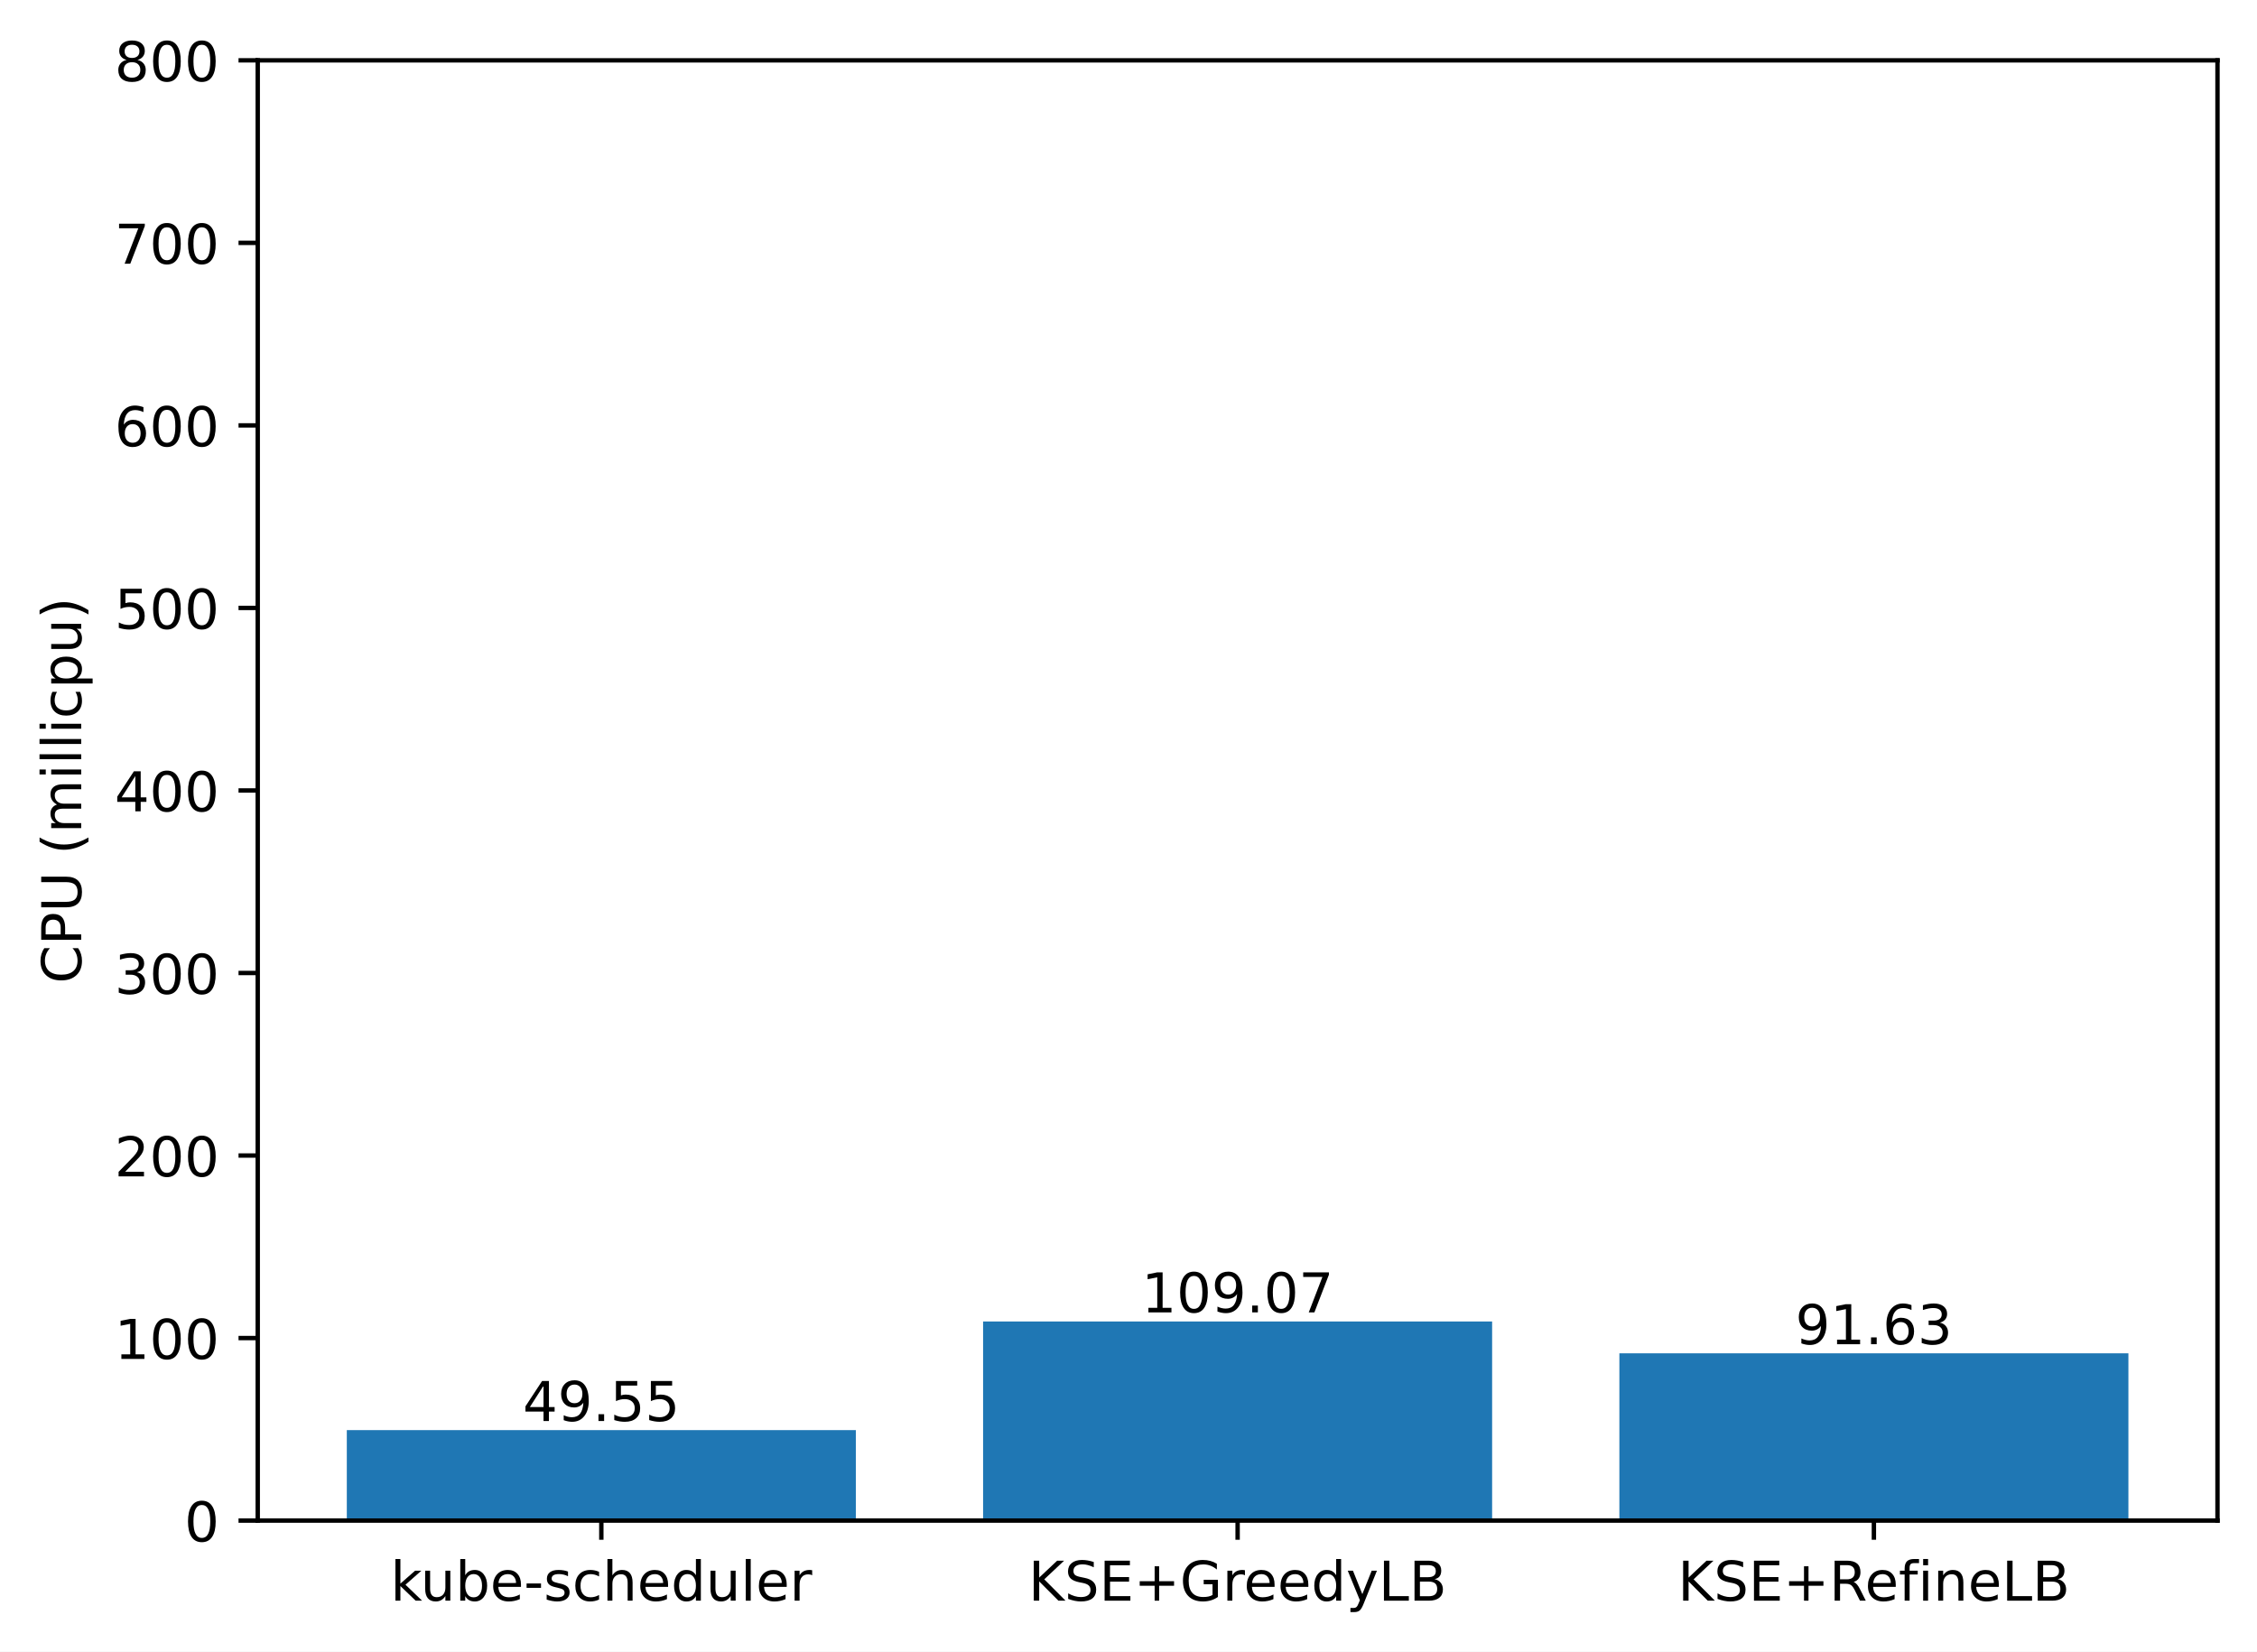
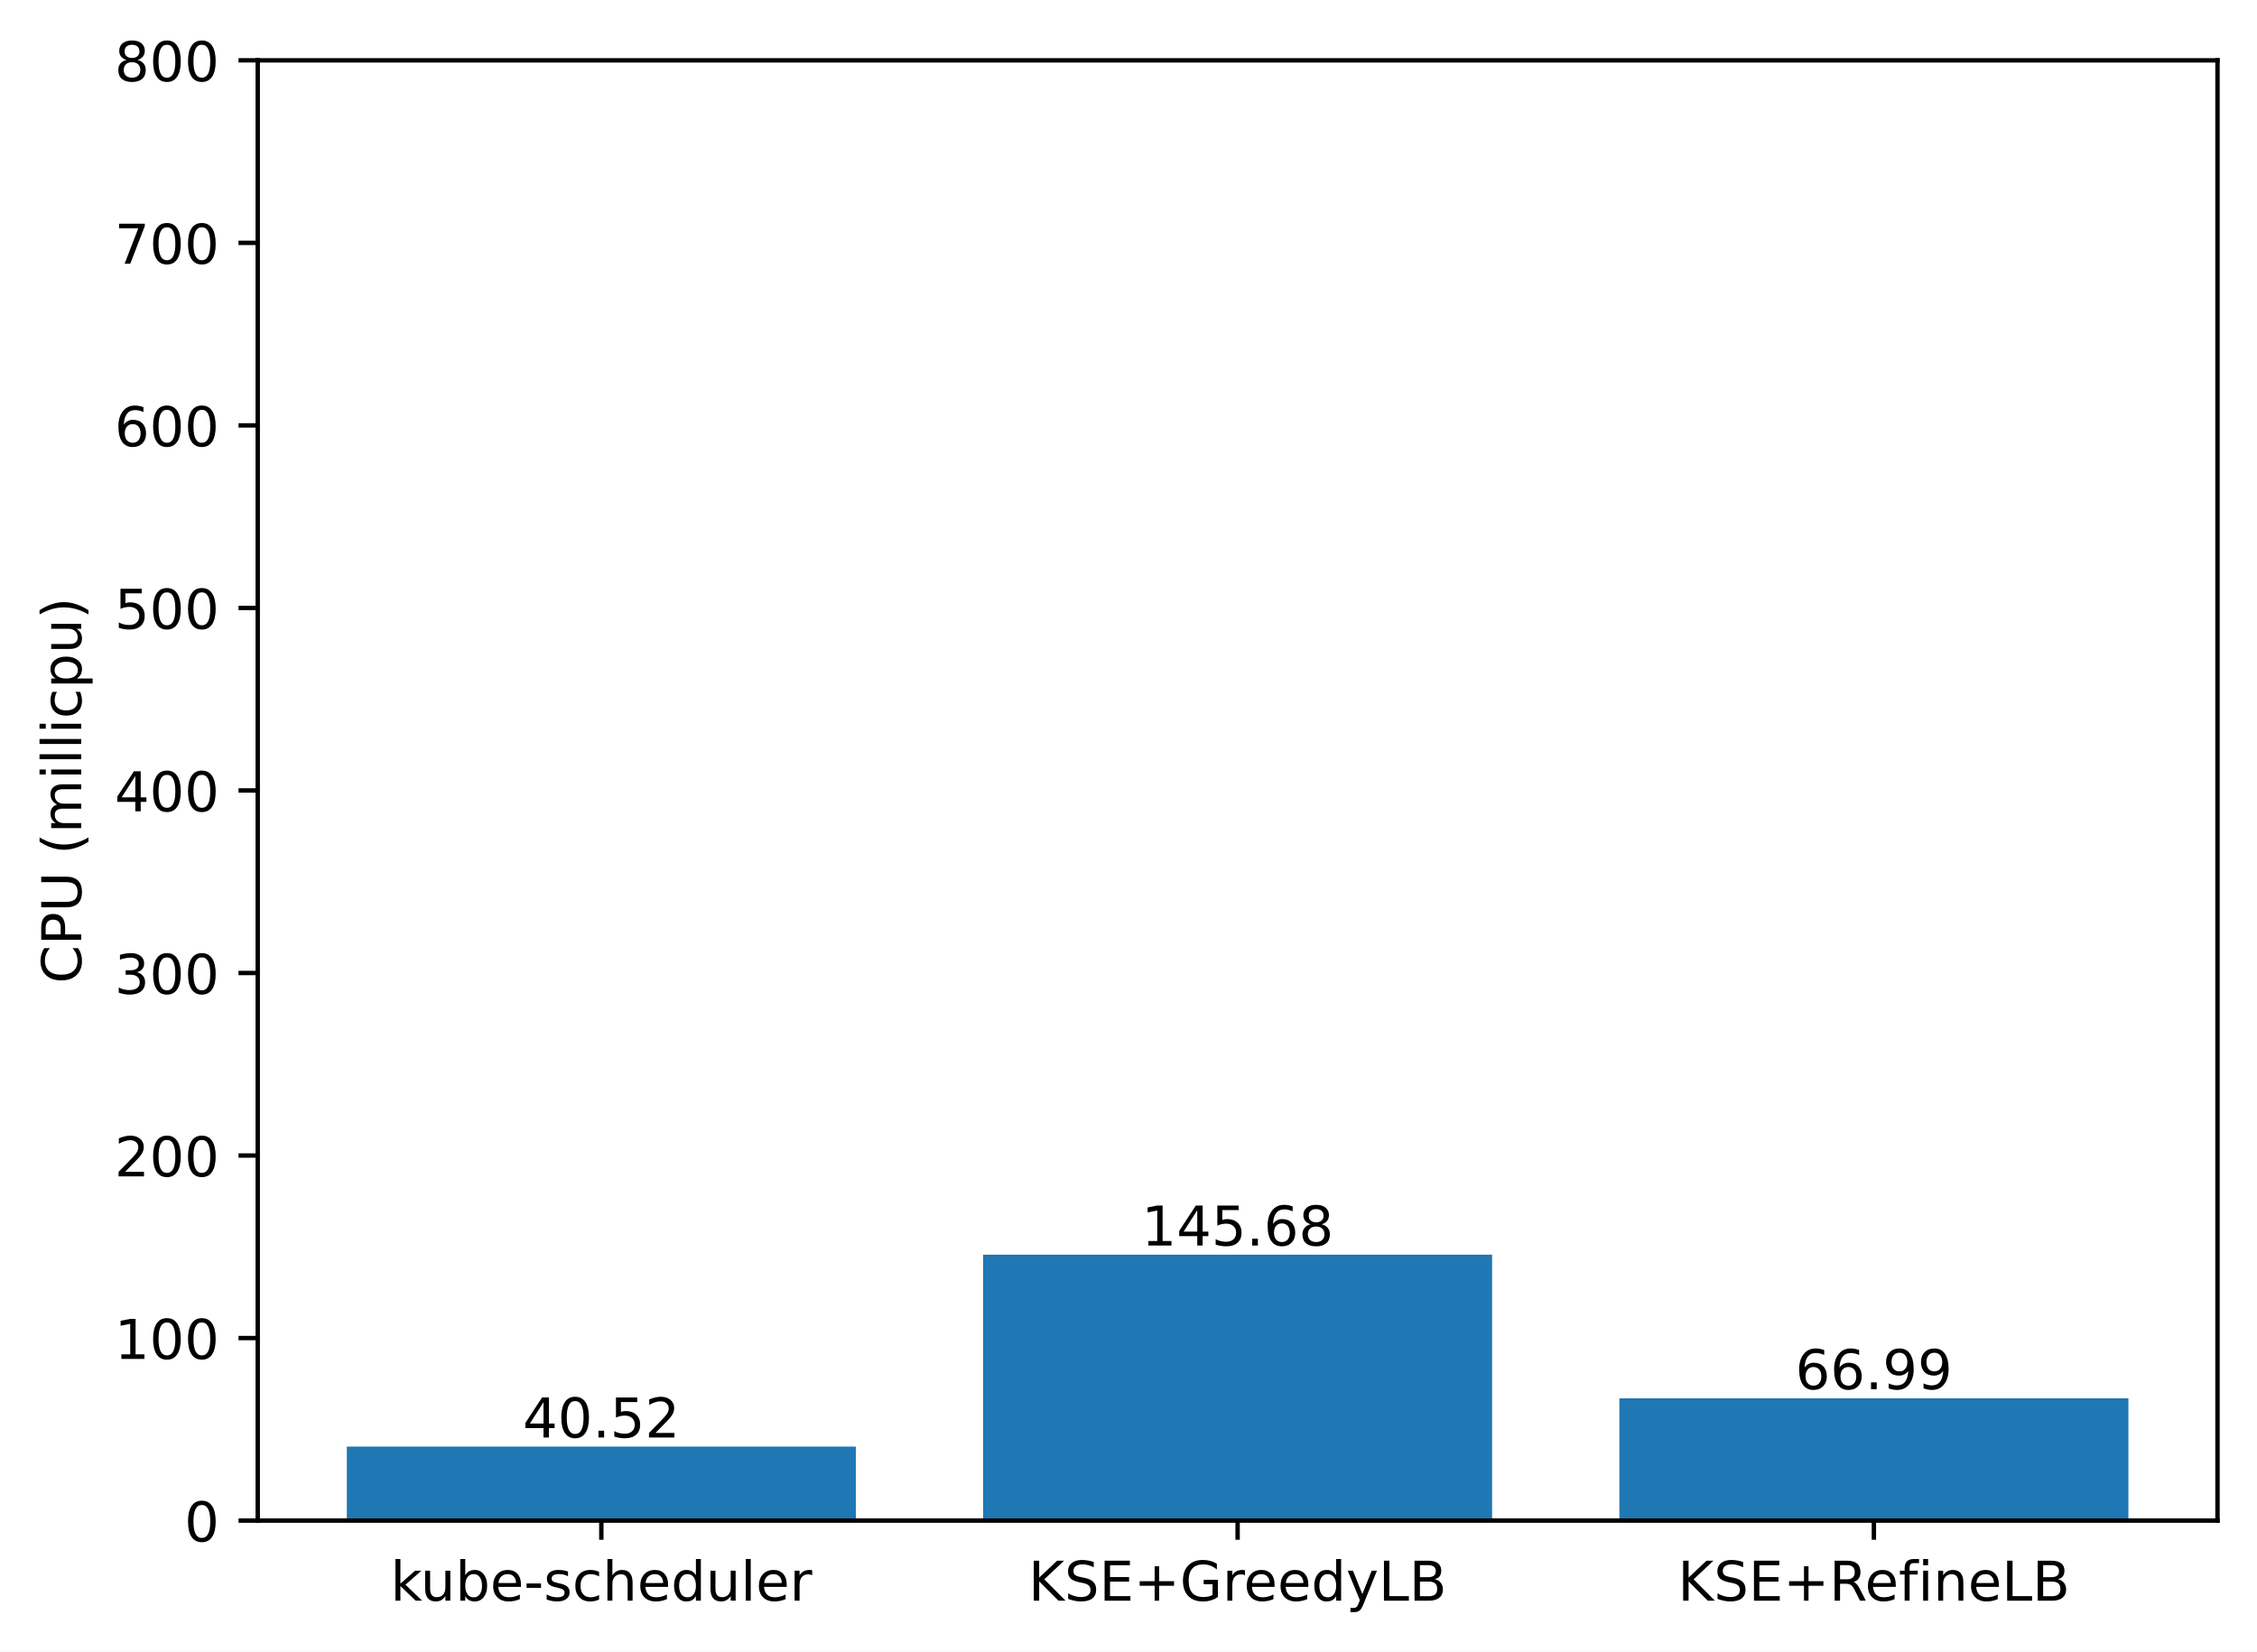
<svg xmlns="http://www.w3.org/2000/svg" xmlns:xlink="http://www.w3.org/1999/xlink" width="411.286pt" height="300.989pt" viewBox="0 0 411.286 300.989" version="1.1">
  <defs>
    <style type="text/css">*{stroke-linejoin: round; stroke-linecap: butt}</style>
  </defs>
  <g id="figure_1">
    <g id="patch_1">
      <path d="M 0 300.989  L 411.286 300.989  L 411.286 0  L 0 0  z " style="fill: #ffffff" />
    </g>
    <g id="axes_1">
      <g id="patch_2">
        <path d="M 46.966 277.111  L 404.086 277.111  L 404.086 10.999  L 46.966 10.999  z " style="fill: #ffffff" />
      </g>
      <g id="patch_3">
-         <path d="M 63.198 277.111  L 155.957 277.111  L 155.957 260.629  L 63.198 260.629  z " clip-path="url(#p69fddaca36)" style="fill: #1f77b4" />
+         <path d="M 63.198 277.111  L 155.957 277.111  L 155.957 263.633  L 63.198 263.633  z " clip-path="url(#pbf32abbb96)" style="fill: #1f77b4" />
      </g>
      <g id="patch_4">
-         <path d="M 179.146 277.111  L 271.905 277.111  L 271.905 240.83  L 179.146 240.83  z " clip-path="url(#p69fddaca36)" style="fill: #1f77b4" />
+         <path d="M 179.146 277.111  L 271.905 277.111  L 271.905 228.652  L 179.146 228.652  z " clip-path="url(#pbf32abbb96)" style="fill: #1f77b4" />
      </g>
      <g id="patch_5">
-         <path d="M 295.094 277.111  L 387.853 277.111  L 387.853 246.631  L 295.094 246.631  z " clip-path="url(#p69fddaca36)" style="fill: #1f77b4" />
+         <path d="M 295.094 277.111  L 387.853 277.111  L 387.853 254.828  L 295.094 254.828  z " clip-path="url(#pbf32abbb96)" style="fill: #1f77b4" />
      </g>
      <g id="matplotlib.axis_1">
        <g id="xtick_1">
          <g id="line2d_1">
            <defs>
-               <path id="mdec967560b" d="M 0 0  L 0 3.5  " style="stroke: #000000; stroke-width: 0.8" />
+               <path id="m59f6615368" d="M 0 0  L 0 3.5  " style="stroke: #000000; stroke-width: 0.8" />
            </defs>
            <g>
-               <use xlink:href="#mdec967560b" x="109.578" y="277.111" style="stroke: #000000; stroke-width: 0.8" />
+               <use xlink:href="#m59f6615368" x="109.578" y="277.111" style="stroke: #000000; stroke-width: 0.8" />
            </g>
          </g>
          <g id="text_1">
            <g transform="translate(71.15179 291.7097)scale(0.1 -0.1)">
              <defs>
                <path id="DejaVuSans-6b" d="M 581 4863  L 1159 4863  L 1159 1991  L 2875 3500  L 3609 3500  L 1753 1863  L 3688 0  L 2938 0  L 1159 1709  L 1159 0  L 581 0  L 581 4863  z " transform="scale(0.015625)" />
                <path id="DejaVuSans-75" d="M 544 1381  L 544 3500  L 1119 3500  L 1119 1403  Q 1119 906 1312 657  Q 1506 409 1894 409  Q 2359 409 2629 706  Q 2900 1003 2900 1516  L 2900 3500  L 3475 3500  L 3475 0  L 2900 0  L 2900 538  Q 2691 219 2414 64  Q 2138 -91 1772 -91  Q 1169 -91 856 284  Q 544 659 544 1381  z M 1991 3584  L 1991 3584  z " transform="scale(0.015625)" />
                <path id="DejaVuSans-62" d="M 3116 1747  Q 3116 2381 2855 2742  Q 2594 3103 2138 3103  Q 1681 3103 1420 2742  Q 1159 2381 1159 1747  Q 1159 1113 1420 752  Q 1681 391 2138 391  Q 2594 391 2855 752  Q 3116 1113 3116 1747  z M 1159 2969  Q 1341 3281 1617 3432  Q 1894 3584 2278 3584  Q 2916 3584 3314 3078  Q 3713 2572 3713 1747  Q 3713 922 3314 415  Q 2916 -91 2278 -91  Q 1894 -91 1617 61  Q 1341 213 1159 525  L 1159 0  L 581 0  L 581 4863  L 1159 4863  L 1159 2969  z " transform="scale(0.015625)" />
                <path id="DejaVuSans-65" d="M 3597 1894  L 3597 1613  L 953 1613  Q 991 1019 1311 708  Q 1631 397 2203 397  Q 2534 397 2845 478  Q 3156 559 3463 722  L 3463 178  Q 3153 47 2828 -22  Q 2503 -91 2169 -91  Q 1331 -91 842 396  Q 353 884 353 1716  Q 353 2575 817 3079  Q 1281 3584 2069 3584  Q 2775 3584 3186 3129  Q 3597 2675 3597 1894  z M 3022 2063  Q 3016 2534 2758 2815  Q 2500 3097 2075 3097  Q 1594 3097 1305 2825  Q 1016 2553 972 2059  L 3022 2063  z " transform="scale(0.015625)" />
                <path id="DejaVuSans-2d" d="M 313 2009  L 1997 2009  L 1997 1497  L 313 1497  L 313 2009  z " transform="scale(0.015625)" />
                <path id="DejaVuSans-73" d="M 2834 3397  L 2834 2853  Q 2591 2978 2328 3040  Q 2066 3103 1784 3103  Q 1356 3103 1142 2972  Q 928 2841 928 2578  Q 928 2378 1081 2264  Q 1234 2150 1697 2047  L 1894 2003  Q 2506 1872 2764 1633  Q 3022 1394 3022 966  Q 3022 478 2636 193  Q 2250 -91 1575 -91  Q 1294 -91 989 -36  Q 684 19 347 128  L 347 722  Q 666 556 975 473  Q 1284 391 1588 391  Q 1994 391 2212 530  Q 2431 669 2431 922  Q 2431 1156 2273 1281  Q 2116 1406 1581 1522  L 1381 1569  Q 847 1681 609 1914  Q 372 2147 372 2553  Q 372 3047 722 3315  Q 1072 3584 1716 3584  Q 2034 3584 2315 3537  Q 2597 3491 2834 3397  z " transform="scale(0.015625)" />
                <path id="DejaVuSans-63" d="M 3122 3366  L 3122 2828  Q 2878 2963 2633 3030  Q 2388 3097 2138 3097  Q 1578 3097 1268 2742  Q 959 2388 959 1747  Q 959 1106 1268 751  Q 1578 397 2138 397  Q 2388 397 2633 464  Q 2878 531 3122 666  L 3122 134  Q 2881 22 2623 -34  Q 2366 -91 2075 -91  Q 1284 -91 818 406  Q 353 903 353 1747  Q 353 2603 823 3093  Q 1294 3584 2113 3584  Q 2378 3584 2631 3529  Q 2884 3475 3122 3366  z " transform="scale(0.015625)" />
                <path id="DejaVuSans-68" d="M 3513 2113  L 3513 0  L 2938 0  L 2938 2094  Q 2938 2591 2744 2837  Q 2550 3084 2163 3084  Q 1697 3084 1428 2787  Q 1159 2491 1159 1978  L 1159 0  L 581 0  L 581 4863  L 1159 4863  L 1159 2956  Q 1366 3272 1645 3428  Q 1925 3584 2291 3584  Q 2894 3584 3203 3211  Q 3513 2838 3513 2113  z " transform="scale(0.015625)" />
                <path id="DejaVuSans-64" d="M 2906 2969  L 2906 4863  L 3481 4863  L 3481 0  L 2906 0  L 2906 525  Q 2725 213 2448 61  Q 2172 -91 1784 -91  Q 1150 -91 751 415  Q 353 922 353 1747  Q 353 2572 751 3078  Q 1150 3584 1784 3584  Q 2172 3584 2448 3432  Q 2725 3281 2906 2969  z M 947 1747  Q 947 1113 1208 752  Q 1469 391 1925 391  Q 2381 391 2643 752  Q 2906 1113 2906 1747  Q 2906 2381 2643 2742  Q 2381 3103 1925 3103  Q 1469 3103 1208 2742  Q 947 2381 947 1747  z " transform="scale(0.015625)" />
                <path id="DejaVuSans-6c" d="M 603 4863  L 1178 4863  L 1178 0  L 603 0  L 603 4863  z " transform="scale(0.015625)" />
                <path id="DejaVuSans-72" d="M 2631 2963  Q 2534 3019 2420 3045  Q 2306 3072 2169 3072  Q 1681 3072 1420 2755  Q 1159 2438 1159 1844  L 1159 0  L 581 0  L 581 3500  L 1159 3500  L 1159 2956  Q 1341 3275 1631 3429  Q 1922 3584 2338 3584  Q 2397 3584 2469 3576  Q 2541 3569 2628 3553  L 2631 2963  z " transform="scale(0.015625)" />
              </defs>
              <use xlink:href="#DejaVuSans-6b" />
              <use xlink:href="#DejaVuSans-75" x="54.785" />
              <use xlink:href="#DejaVuSans-62" x="118.164" />
              <use xlink:href="#DejaVuSans-65" x="181.641" />
              <use xlink:href="#DejaVuSans-2d" x="243.164" />
              <use xlink:href="#DejaVuSans-73" x="279.248" />
              <use xlink:href="#DejaVuSans-63" x="331.348" />
              <use xlink:href="#DejaVuSans-68" x="386.328" />
              <use xlink:href="#DejaVuSans-65" x="449.707" />
              <use xlink:href="#DejaVuSans-64" x="511.23" />
              <use xlink:href="#DejaVuSans-75" x="574.707" />
              <use xlink:href="#DejaVuSans-6c" x="638.086" />
              <use xlink:href="#DejaVuSans-65" x="665.869" />
              <use xlink:href="#DejaVuSans-72" x="727.393" />
            </g>
          </g>
        </g>
        <g id="xtick_2">
          <g id="line2d_2">
            <g>
-               <use xlink:href="#mdec967560b" x="225.526" y="277.111" style="stroke: #000000; stroke-width: 0.8" />
+               <use xlink:href="#m59f6615368" x="225.526" y="277.111" style="stroke: #000000; stroke-width: 0.8" />
            </g>
          </g>
          <g id="text_2">
            <g transform="translate(187.403 291.7097)scale(0.1 -0.1)">
              <defs>
                <path id="DejaVuSans-4b" d="M 628 4666  L 1259 4666  L 1259 2694  L 3353 4666  L 4166 4666  L 1850 2491  L 4331 0  L 3500 0  L 1259 2247  L 1259 0  L 628 0  L 628 4666  z " transform="scale(0.015625)" />
                <path id="DejaVuSans-53" d="M 3425 4513  L 3425 3897  Q 3066 4069 2747 4153  Q 2428 4238 2131 4238  Q 1616 4238 1336 4038  Q 1056 3838 1056 3469  Q 1056 3159 1242 3001  Q 1428 2844 1947 2747  L 2328 2669  Q 3034 2534 3370 2195  Q 3706 1856 3706 1288  Q 3706 609 3251 259  Q 2797 -91 1919 -91  Q 1588 -91 1214 -16  Q 841 59 441 206  L 441 856  Q 825 641 1194 531  Q 1563 422 1919 422  Q 2459 422 2753 634  Q 3047 847 3047 1241  Q 3047 1584 2836 1778  Q 2625 1972 2144 2069  L 1759 2144  Q 1053 2284 737 2584  Q 422 2884 422 3419  Q 422 4038 858 4394  Q 1294 4750 2059 4750  Q 2388 4750 2728 4690  Q 3069 4631 3425 4513  z " transform="scale(0.015625)" />
                <path id="DejaVuSans-45" d="M 628 4666  L 3578 4666  L 3578 4134  L 1259 4134  L 1259 2753  L 3481 2753  L 3481 2222  L 1259 2222  L 1259 531  L 3634 531  L 3634 0  L 628 0  L 628 4666  z " transform="scale(0.015625)" />
                <path id="DejaVuSans-2b" d="M 2944 4013  L 2944 2272  L 4684 2272  L 4684 1741  L 2944 1741  L 2944 0  L 2419 0  L 2419 1741  L 678 1741  L 678 2272  L 2419 2272  L 2419 4013  L 2944 4013  z " transform="scale(0.015625)" />
                <path id="DejaVuSans-47" d="M 3809 666  L 3809 1919  L 2778 1919  L 2778 2438  L 4434 2438  L 4434 434  Q 4069 175 3628 42  Q 3188 -91 2688 -91  Q 1594 -91 976 548  Q 359 1188 359 2328  Q 359 3472 976 4111  Q 1594 4750 2688 4750  Q 3144 4750 3555 4637  Q 3966 4525 4313 4306  L 4313 3634  Q 3963 3931 3569 4081  Q 3175 4231 2741 4231  Q 1884 4231 1454 3753  Q 1025 3275 1025 2328  Q 1025 1384 1454 906  Q 1884 428 2741 428  Q 3075 428 3337 486  Q 3600 544 3809 666  z " transform="scale(0.015625)" />
                <path id="DejaVuSans-79" d="M 2059 -325  Q 1816 -950 1584 -1140  Q 1353 -1331 966 -1331  L 506 -1331  L 506 -850  L 844 -850  Q 1081 -850 1212 -737  Q 1344 -625 1503 -206  L 1606 56  L 191 3500  L 800 3500  L 1894 763  L 2988 3500  L 3597 3500  L 2059 -325  z " transform="scale(0.015625)" />
                <path id="DejaVuSans-4c" d="M 628 4666  L 1259 4666  L 1259 531  L 3531 531  L 3531 0  L 628 0  L 628 4666  z " transform="scale(0.015625)" />
                <path id="DejaVuSans-42" d="M 1259 2228  L 1259 519  L 2272 519  Q 2781 519 3026 730  Q 3272 941 3272 1375  Q 3272 1813 3026 2020  Q 2781 2228 2272 2228  L 1259 2228  z M 1259 4147  L 1259 2741  L 2194 2741  Q 2656 2741 2882 2914  Q 3109 3088 3109 3444  Q 3109 3797 2882 3972  Q 2656 4147 2194 4147  L 1259 4147  z M 628 4666  L 2241 4666  Q 2963 4666 3353 4366  Q 3744 4066 3744 3513  Q 3744 3084 3544 2831  Q 3344 2578 2956 2516  Q 3422 2416 3680 2098  Q 3938 1781 3938 1306  Q 3938 681 3513 340  Q 3088 0 2303 0  L 628 0  L 628 4666  z " transform="scale(0.015625)" />
              </defs>
              <use xlink:href="#DejaVuSans-4b" />
              <use xlink:href="#DejaVuSans-53" x="65.576" />
              <use xlink:href="#DejaVuSans-45" x="129.053" />
              <use xlink:href="#DejaVuSans-2b" x="192.236" />
              <use xlink:href="#DejaVuSans-47" x="276.025" />
              <use xlink:href="#DejaVuSans-72" x="353.516" />
              <use xlink:href="#DejaVuSans-65" x="392.379" />
              <use xlink:href="#DejaVuSans-65" x="453.902" />
              <use xlink:href="#DejaVuSans-64" x="515.426" />
              <use xlink:href="#DejaVuSans-79" x="578.902" />
              <use xlink:href="#DejaVuSans-4c" x="638.082" />
              <use xlink:href="#DejaVuSans-42" x="693.795" />
            </g>
          </g>
        </g>
        <g id="xtick_3">
          <g id="line2d_3">
            <g>
-               <use xlink:href="#mdec967560b" x="341.474" y="277.111" style="stroke: #000000; stroke-width: 0.8" />
+               <use xlink:href="#m59f6615368" x="341.474" y="277.111" style="stroke: #000000; stroke-width: 0.8" />
            </g>
          </g>
          <g id="text_3">
            <g transform="translate(305.7346 291.7097)scale(0.1 -0.1)">
              <defs>
                <path id="DejaVuSans-52" d="M 2841 2188  Q 3044 2119 3236 1894  Q 3428 1669 3622 1275  L 4263 0  L 3584 0  L 2988 1197  Q 2756 1666 2539 1819  Q 2322 1972 1947 1972  L 1259 1972  L 1259 0  L 628 0  L 628 4666  L 2053 4666  Q 2853 4666 3247 4331  Q 3641 3997 3641 3322  Q 3641 2881 3436 2590  Q 3231 2300 2841 2188  z M 1259 4147  L 1259 2491  L 2053 2491  Q 2509 2491 2742 2702  Q 2975 2913 2975 3322  Q 2975 3731 2742 3939  Q 2509 4147 2053 4147  L 1259 4147  z " transform="scale(0.015625)" />
                <path id="DejaVuSans-66" d="M 2375 4863  L 2375 4384  L 1825 4384  Q 1516 4384 1395 4259  Q 1275 4134 1275 3809  L 1275 3500  L 2222 3500  L 2222 3053  L 1275 3053  L 1275 0  L 697 0  L 697 3053  L 147 3053  L 147 3500  L 697 3500  L 697 3744  Q 697 4328 969 4595  Q 1241 4863 1831 4863  L 2375 4863  z " transform="scale(0.015625)" />
                <path id="DejaVuSans-69" d="M 603 3500  L 1178 3500  L 1178 0  L 603 0  L 603 3500  z M 603 4863  L 1178 4863  L 1178 4134  L 603 4134  L 603 4863  z " transform="scale(0.015625)" />
                <path id="DejaVuSans-6e" d="M 3513 2113  L 3513 0  L 2938 0  L 2938 2094  Q 2938 2591 2744 2837  Q 2550 3084 2163 3084  Q 1697 3084 1428 2787  Q 1159 2491 1159 1978  L 1159 0  L 581 0  L 581 3500  L 1159 3500  L 1159 2956  Q 1366 3272 1645 3428  Q 1925 3584 2291 3584  Q 2894 3584 3203 3211  Q 3513 2838 3513 2113  z " transform="scale(0.015625)" />
              </defs>
              <use xlink:href="#DejaVuSans-4b" />
              <use xlink:href="#DejaVuSans-53" x="65.576" />
              <use xlink:href="#DejaVuSans-45" x="129.053" />
              <use xlink:href="#DejaVuSans-2b" x="192.236" />
              <use xlink:href="#DejaVuSans-52" x="276.025" />
              <use xlink:href="#DejaVuSans-65" x="341.008" />
              <use xlink:href="#DejaVuSans-66" x="402.531" />
              <use xlink:href="#DejaVuSans-69" x="437.736" />
              <use xlink:href="#DejaVuSans-6e" x="465.52" />
              <use xlink:href="#DejaVuSans-65" x="528.898" />
              <use xlink:href="#DejaVuSans-4c" x="590.422" />
              <use xlink:href="#DejaVuSans-42" x="646.135" />
            </g>
          </g>
        </g>
      </g>
      <g id="matplotlib.axis_2">
        <g id="ytick_1">
          <g id="line2d_4">
            <defs>
-               <path id="m66222109aa" d="M 0 0  L -3.5 0  " style="stroke: #000000; stroke-width: 0.8" />
+               <path id="mcdd775c17d" d="M 0 0  L -3.5 0  " style="stroke: #000000; stroke-width: 0.8" />
            </defs>
            <g>
-               <use xlink:href="#m66222109aa" x="46.966" y="277.111" style="stroke: #000000; stroke-width: 0.8" />
+               <use xlink:href="#mcdd775c17d" x="46.966" y="277.111" style="stroke: #000000; stroke-width: 0.8" />
            </g>
          </g>
          <g id="text_4">
            <g transform="translate(33.60312 280.9104)scale(0.1 -0.1)">
              <defs>
                <path id="DejaVuSans-30" d="M 2034 4250  Q 1547 4250 1301 3770  Q 1056 3291 1056 2328  Q 1056 1369 1301 889  Q 1547 409 2034 409  Q 2525 409 2770 889  Q 3016 1369 3016 2328  Q 3016 3291 2770 3770  Q 2525 4250 2034 4250  z M 2034 4750  Q 2819 4750 3233 4129  Q 3647 3509 3647 2328  Q 3647 1150 3233 529  Q 2819 -91 2034 -91  Q 1250 -91 836 529  Q 422 1150 422 2328  Q 422 3509 836 4129  Q 1250 4750 2034 4750  z " transform="scale(0.015625)" />
              </defs>
              <use xlink:href="#DejaVuSans-30" />
            </g>
          </g>
        </g>
        <g id="ytick_2">
          <g id="line2d_5">
            <g>
-               <use xlink:href="#m66222109aa" x="46.966" y="243.847" style="stroke: #000000; stroke-width: 0.8" />
+               <use xlink:href="#mcdd775c17d" x="46.966" y="243.847" style="stroke: #000000; stroke-width: 0.8" />
            </g>
          </g>
          <g id="text_5">
            <g transform="translate(20.87813 247.6464)scale(0.1 -0.1)">
              <defs>
                <path id="DejaVuSans-31" d="M 794 531  L 1825 531  L 1825 4091  L 703 3866  L 703 4441  L 1819 4666  L 2450 4666  L 2450 531  L 3481 531  L 3481 0  L 794 0  L 794 531  z " transform="scale(0.015625)" />
              </defs>
              <use xlink:href="#DejaVuSans-31" />
              <use xlink:href="#DejaVuSans-30" x="63.623" />
              <use xlink:href="#DejaVuSans-30" x="127.246" />
            </g>
          </g>
        </g>
        <g id="ytick_3">
          <g id="line2d_6">
            <g>
-               <use xlink:href="#m66222109aa" x="46.966" y="210.583" style="stroke: #000000; stroke-width: 0.8" />
+               <use xlink:href="#mcdd775c17d" x="46.966" y="210.583" style="stroke: #000000; stroke-width: 0.8" />
            </g>
          </g>
          <g id="text_6">
            <g transform="translate(20.87813 214.3824)scale(0.1 -0.1)">
              <defs>
                <path id="DejaVuSans-32" d="M 1228 531  L 3431 531  L 3431 0  L 469 0  L 469 531  Q 828 903 1448 1529  Q 2069 2156 2228 2338  Q 2531 2678 2651 2914  Q 2772 3150 2772 3378  Q 2772 3750 2511 3984  Q 2250 4219 1831 4219  Q 1534 4219 1204 4116  Q 875 4013 500 3803  L 500 4441  Q 881 4594 1212 4672  Q 1544 4750 1819 4750  Q 2544 4750 2975 4387  Q 3406 4025 3406 3419  Q 3406 3131 3298 2873  Q 3191 2616 2906 2266  Q 2828 2175 2409 1742  Q 1991 1309 1228 531  z " transform="scale(0.015625)" />
              </defs>
              <use xlink:href="#DejaVuSans-32" />
              <use xlink:href="#DejaVuSans-30" x="63.623" />
              <use xlink:href="#DejaVuSans-30" x="127.246" />
            </g>
          </g>
        </g>
        <g id="ytick_4">
          <g id="line2d_7">
            <g>
-               <use xlink:href="#m66222109aa" x="46.966" y="177.319" style="stroke: #000000; stroke-width: 0.8" />
+               <use xlink:href="#mcdd775c17d" x="46.966" y="177.319" style="stroke: #000000; stroke-width: 0.8" />
            </g>
          </g>
          <g id="text_7">
            <g transform="translate(20.87813 181.1184)scale(0.1 -0.1)">
              <defs>
                <path id="DejaVuSans-33" d="M 2597 2516  Q 3050 2419 3304 2112  Q 3559 1806 3559 1356  Q 3559 666 3084 287  Q 2609 -91 1734 -91  Q 1441 -91 1130 -33  Q 819 25 488 141  L 488 750  Q 750 597 1062 519  Q 1375 441 1716 441  Q 2309 441 2620 675  Q 2931 909 2931 1356  Q 2931 1769 2642 2001  Q 2353 2234 1838 2234  L 1294 2234  L 1294 2753  L 1863 2753  Q 2328 2753 2575 2939  Q 2822 3125 2822 3475  Q 2822 3834 2567 4026  Q 2313 4219 1838 4219  Q 1578 4219 1281 4162  Q 984 4106 628 3988  L 628 4550  Q 988 4650 1302 4700  Q 1616 4750 1894 4750  Q 2613 4750 3031 4423  Q 3450 4097 3450 3541  Q 3450 3153 3228 2886  Q 3006 2619 2597 2516  z " transform="scale(0.015625)" />
              </defs>
              <use xlink:href="#DejaVuSans-33" />
              <use xlink:href="#DejaVuSans-30" x="63.623" />
              <use xlink:href="#DejaVuSans-30" x="127.246" />
            </g>
          </g>
        </g>
        <g id="ytick_5">
          <g id="line2d_8">
            <g>
-               <use xlink:href="#m66222109aa" x="46.966" y="144.055" style="stroke: #000000; stroke-width: 0.8" />
+               <use xlink:href="#mcdd775c17d" x="46.966" y="144.055" style="stroke: #000000; stroke-width: 0.8" />
            </g>
          </g>
          <g id="text_8">
            <g transform="translate(20.87813 147.8544)scale(0.1 -0.1)">
              <defs>
                <path id="DejaVuSans-34" d="M 2419 4116  L 825 1625  L 2419 1625  L 2419 4116  z M 2253 4666  L 3047 4666  L 3047 1625  L 3713 1625  L 3713 1100  L 3047 1100  L 3047 0  L 2419 0  L 2419 1100  L 313 1100  L 313 1709  L 2253 4666  z " transform="scale(0.015625)" />
              </defs>
              <use xlink:href="#DejaVuSans-34" />
              <use xlink:href="#DejaVuSans-30" x="63.623" />
              <use xlink:href="#DejaVuSans-30" x="127.246" />
            </g>
          </g>
        </g>
        <g id="ytick_6">
          <g id="line2d_9">
            <g>
-               <use xlink:href="#m66222109aa" x="46.966" y="110.791" style="stroke: #000000; stroke-width: 0.8" />
+               <use xlink:href="#mcdd775c17d" x="46.966" y="110.791" style="stroke: #000000; stroke-width: 0.8" />
            </g>
          </g>
          <g id="text_9">
            <g transform="translate(20.87813 114.5904)scale(0.1 -0.1)">
              <defs>
                <path id="DejaVuSans-35" d="M 691 4666  L 3169 4666  L 3169 4134  L 1269 4134  L 1269 2991  Q 1406 3038 1543 3061  Q 1681 3084 1819 3084  Q 2600 3084 3056 2656  Q 3513 2228 3513 1497  Q 3513 744 3044 326  Q 2575 -91 1722 -91  Q 1428 -91 1123 -41  Q 819 9 494 109  L 494 744  Q 775 591 1075 516  Q 1375 441 1709 441  Q 2250 441 2565 725  Q 2881 1009 2881 1497  Q 2881 1984 2565 2268  Q 2250 2553 1709 2553  Q 1456 2553 1204 2497  Q 953 2441 691 2322  L 691 4666  z " transform="scale(0.015625)" />
              </defs>
              <use xlink:href="#DejaVuSans-35" />
              <use xlink:href="#DejaVuSans-30" x="63.623" />
              <use xlink:href="#DejaVuSans-30" x="127.246" />
            </g>
          </g>
        </g>
        <g id="ytick_7">
          <g id="line2d_10">
            <g>
-               <use xlink:href="#m66222109aa" x="46.966" y="77.527" style="stroke: #000000; stroke-width: 0.8" />
+               <use xlink:href="#mcdd775c17d" x="46.966" y="77.527" style="stroke: #000000; stroke-width: 0.8" />
            </g>
          </g>
          <g id="text_10">
            <g transform="translate(20.87813 81.32644)scale(0.1 -0.1)">
              <defs>
                <path id="DejaVuSans-36" d="M 2113 2584  Q 1688 2584 1439 2293  Q 1191 2003 1191 1497  Q 1191 994 1439 701  Q 1688 409 2113 409  Q 2538 409 2786 701  Q 3034 994 3034 1497  Q 3034 2003 2786 2293  Q 2538 2584 2113 2584  z M 3366 4563  L 3366 3988  Q 3128 4100 2886 4159  Q 2644 4219 2406 4219  Q 1781 4219 1451 3797  Q 1122 3375 1075 2522  Q 1259 2794 1537 2939  Q 1816 3084 2150 3084  Q 2853 3084 3261 2657  Q 3669 2231 3669 1497  Q 3669 778 3244 343  Q 2819 -91 2113 -91  Q 1303 -91 875 529  Q 447 1150 447 2328  Q 447 3434 972 4092  Q 1497 4750 2381 4750  Q 2619 4750 2861 4703  Q 3103 4656 3366 4563  z " transform="scale(0.015625)" />
              </defs>
              <use xlink:href="#DejaVuSans-36" />
              <use xlink:href="#DejaVuSans-30" x="63.623" />
              <use xlink:href="#DejaVuSans-30" x="127.246" />
            </g>
          </g>
        </g>
        <g id="ytick_8">
          <g id="line2d_11">
            <g>
-               <use xlink:href="#m66222109aa" x="46.966" y="44.263" style="stroke: #000000; stroke-width: 0.8" />
+               <use xlink:href="#mcdd775c17d" x="46.966" y="44.263" style="stroke: #000000; stroke-width: 0.8" />
            </g>
          </g>
          <g id="text_11">
            <g transform="translate(20.87813 48.06244)scale(0.1 -0.1)">
              <defs>
                <path id="DejaVuSans-37" d="M 525 4666  L 3525 4666  L 3525 4397  L 1831 0  L 1172 0  L 2766 4134  L 525 4134  L 525 4666  z " transform="scale(0.015625)" />
              </defs>
              <use xlink:href="#DejaVuSans-37" />
              <use xlink:href="#DejaVuSans-30" x="63.623" />
              <use xlink:href="#DejaVuSans-30" x="127.246" />
            </g>
          </g>
        </g>
        <g id="ytick_9">
          <g id="line2d_12">
            <g>
-               <use xlink:href="#m66222109aa" x="46.966" y="10.999" style="stroke: #000000; stroke-width: 0.8" />
+               <use xlink:href="#mcdd775c17d" x="46.966" y="10.999" style="stroke: #000000; stroke-width: 0.8" />
            </g>
          </g>
          <g id="text_12">
            <g transform="translate(20.87813 14.79844)scale(0.1 -0.1)">
              <defs>
                <path id="DejaVuSans-38" d="M 2034 2216  Q 1584 2216 1326 1975  Q 1069 1734 1069 1313  Q 1069 891 1326 650  Q 1584 409 2034 409  Q 2484 409 2743 651  Q 3003 894 3003 1313  Q 3003 1734 2745 1975  Q 2488 2216 2034 2216  z M 1403 2484  Q 997 2584 770 2862  Q 544 3141 544 3541  Q 544 4100 942 4425  Q 1341 4750 2034 4750  Q 2731 4750 3128 4425  Q 3525 4100 3525 3541  Q 3525 3141 3298 2862  Q 3072 2584 2669 2484  Q 3125 2378 3379 2068  Q 3634 1759 3634 1313  Q 3634 634 3220 271  Q 2806 -91 2034 -91  Q 1263 -91 848 271  Q 434 634 434 1313  Q 434 1759 690 2068  Q 947 2378 1403 2484  z M 1172 3481  Q 1172 3119 1398 2916  Q 1625 2713 2034 2713  Q 2441 2713 2670 2916  Q 2900 3119 2900 3481  Q 2900 3844 2670 4047  Q 2441 4250 2034 4250  Q 1625 4250 1398 4047  Q 1172 3844 1172 3481  z " transform="scale(0.015625)" />
              </defs>
              <use xlink:href="#DejaVuSans-38" />
              <use xlink:href="#DejaVuSans-30" x="63.623" />
              <use xlink:href="#DejaVuSans-30" x="127.246" />
            </g>
          </g>
        </g>
        <g id="text_13">
          <g transform="translate(14.79844 179.2302)rotate(-90)scale(0.1 -0.1)">
            <defs>
              <path id="DejaVuSans-43" d="M 4122 4306  L 4122 3641  Q 3803 3938 3442 4084  Q 3081 4231 2675 4231  Q 1875 4231 1450 3742  Q 1025 3253 1025 2328  Q 1025 1406 1450 917  Q 1875 428 2675 428  Q 3081 428 3442 575  Q 3803 722 4122 1019  L 4122 359  Q 3791 134 3420 21  Q 3050 -91 2638 -91  Q 1578 -91 968 557  Q 359 1206 359 2328  Q 359 3453 968 4101  Q 1578 4750 2638 4750  Q 3056 4750 3426 4639  Q 3797 4528 4122 4306  z " transform="scale(0.015625)" />
              <path id="DejaVuSans-50" d="M 1259 4147  L 1259 2394  L 2053 2394  Q 2494 2394 2734 2622  Q 2975 2850 2975 3272  Q 2975 3691 2734 3919  Q 2494 4147 2053 4147  L 1259 4147  z M 628 4666  L 2053 4666  Q 2838 4666 3239 4311  Q 3641 3956 3641 3272  Q 3641 2581 3239 2228  Q 2838 1875 2053 1875  L 1259 1875  L 1259 0  L 628 0  L 628 4666  z " transform="scale(0.015625)" />
              <path id="DejaVuSans-55" d="M 556 4666  L 1191 4666  L 1191 1831  Q 1191 1081 1462 751  Q 1734 422 2344 422  Q 2950 422 3222 751  Q 3494 1081 3494 1831  L 3494 4666  L 4128 4666  L 4128 1753  Q 4128 841 3676 375  Q 3225 -91 2344 -91  Q 1459 -91 1007 375  Q 556 841 556 1753  L 556 4666  z " transform="scale(0.015625)" />
              <path id="DejaVuSans-20" transform="scale(0.015625)" />
              <path id="DejaVuSans-28" d="M 1984 4856  Q 1566 4138 1362 3434  Q 1159 2731 1159 2009  Q 1159 1288 1364 580  Q 1569 -128 1984 -844  L 1484 -844  Q 1016 -109 783 600  Q 550 1309 550 2009  Q 550 2706 781 3412  Q 1013 4119 1484 4856  L 1984 4856  z " transform="scale(0.015625)" />
              <path id="DejaVuSans-6d" d="M 3328 2828  Q 3544 3216 3844 3400  Q 4144 3584 4550 3584  Q 5097 3584 5394 3201  Q 5691 2819 5691 2113  L 5691 0  L 5113 0  L 5113 2094  Q 5113 2597 4934 2840  Q 4756 3084 4391 3084  Q 3944 3084 3684 2787  Q 3425 2491 3425 1978  L 3425 0  L 2847 0  L 2847 2094  Q 2847 2600 2669 2842  Q 2491 3084 2119 3084  Q 1678 3084 1418 2786  Q 1159 2488 1159 1978  L 1159 0  L 581 0  L 581 3500  L 1159 3500  L 1159 2956  Q 1356 3278 1631 3431  Q 1906 3584 2284 3584  Q 2666 3584 2933 3390  Q 3200 3197 3328 2828  z " transform="scale(0.015625)" />
              <path id="DejaVuSans-70" d="M 1159 525  L 1159 -1331  L 581 -1331  L 581 3500  L 1159 3500  L 1159 2969  Q 1341 3281 1617 3432  Q 1894 3584 2278 3584  Q 2916 3584 3314 3078  Q 3713 2572 3713 1747  Q 3713 922 3314 415  Q 2916 -91 2278 -91  Q 1894 -91 1617 61  Q 1341 213 1159 525  z M 3116 1747  Q 3116 2381 2855 2742  Q 2594 3103 2138 3103  Q 1681 3103 1420 2742  Q 1159 2381 1159 1747  Q 1159 1113 1420 752  Q 1681 391 2138 391  Q 2594 391 2855 752  Q 3116 1113 3116 1747  z " transform="scale(0.015625)" />
              <path id="DejaVuSans-29" d="M 513 4856  L 1013 4856  Q 1481 4119 1714 3412  Q 1947 2706 1947 2009  Q 1947 1309 1714 600  Q 1481 -109 1013 -844  L 513 -844  Q 928 -128 1133 580  Q 1338 1288 1338 2009  Q 1338 2731 1133 3434  Q 928 4138 513 4856  z " transform="scale(0.015625)" />
            </defs>
            <use xlink:href="#DejaVuSans-43" />
            <use xlink:href="#DejaVuSans-50" x="69.824" />
            <use xlink:href="#DejaVuSans-55" x="130.127" />
            <use xlink:href="#DejaVuSans-20" x="203.32" />
            <use xlink:href="#DejaVuSans-28" x="235.107" />
            <use xlink:href="#DejaVuSans-6d" x="274.121" />
            <use xlink:href="#DejaVuSans-69" x="371.533" />
            <use xlink:href="#DejaVuSans-6c" x="399.316" />
            <use xlink:href="#DejaVuSans-6c" x="427.1" />
            <use xlink:href="#DejaVuSans-69" x="454.883" />
            <use xlink:href="#DejaVuSans-63" x="482.666" />
            <use xlink:href="#DejaVuSans-70" x="537.646" />
            <use xlink:href="#DejaVuSans-75" x="601.123" />
            <use xlink:href="#DejaVuSans-29" x="664.502" />
          </g>
        </g>
      </g>
      <g id="patch_6">
        <path d="M 46.966 277.111  L 46.966 10.999  " style="fill: none; stroke: #000000; stroke-width: 0.8; stroke-linejoin: miter; stroke-linecap: square" />
      </g>
      <g id="patch_7">
        <path d="M 404.086 277.111  L 404.086 10.999  " style="fill: none; stroke: #000000; stroke-width: 0.8; stroke-linejoin: miter; stroke-linecap: square" />
      </g>
      <g id="patch_8">
        <path d="M 46.966 277.111  L 404.086 277.111  " style="fill: none; stroke: #000000; stroke-width: 0.8; stroke-linejoin: miter; stroke-linecap: square" />
      </g>
      <g id="patch_9">
        <path d="M 46.966 10.999  L 404.086 10.999  " style="fill: none; stroke: #000000; stroke-width: 0.8; stroke-linejoin: miter; stroke-linecap: square" />
      </g>
      <g id="text_14">
-         <g transform="translate(95.26351 258.9657)scale(0.1 -0.1)">
+         <g transform="translate(95.26351 261.9694)scale(0.1 -0.1)">
          <defs>
-             <path id="DejaVuSans-39" d="M 703 97  L 703 672  Q 941 559 1184 500  Q 1428 441 1663 441  Q 2288 441 2617 861  Q 2947 1281 2994 2138  Q 2813 1869 2534 1725  Q 2256 1581 1919 1581  Q 1219 1581 811 2004  Q 403 2428 403 3163  Q 403 3881 828 4315  Q 1253 4750 1959 4750  Q 2769 4750 3195 4129  Q 3622 3509 3622 2328  Q 3622 1225 3098 567  Q 2575 -91 1691 -91  Q 1453 -91 1209 -44  Q 966 3 703 97  z M 1959 2075  Q 2384 2075 2632 2365  Q 2881 2656 2881 3163  Q 2881 3666 2632 3958  Q 2384 4250 1959 4250  Q 1534 4250 1286 3958  Q 1038 3666 1038 3163  Q 1038 2656 1286 2365  Q 1534 2075 1959 2075  z " transform="scale(0.015625)" />
            <path id="DejaVuSans-2e" d="M 684 794  L 1344 794  L 1344 0  L 684 0  L 684 794  z " transform="scale(0.015625)" />
          </defs>
          <use xlink:href="#DejaVuSans-34" />
-           <use xlink:href="#DejaVuSans-39" x="63.623" />
+           <use xlink:href="#DejaVuSans-30" x="63.623" />
          <use xlink:href="#DejaVuSans-2e" x="127.246" />
          <use xlink:href="#DejaVuSans-35" x="159.033" />
-           <use xlink:href="#DejaVuSans-35" x="222.656" />
+           <use xlink:href="#DejaVuSans-32" x="222.656" />
        </g>
      </g>
      <g id="text_15">
-         <g transform="translate(208.0303 239.167)scale(0.1 -0.1)">
+         <g transform="translate(208.0303 226.989)scale(0.1 -0.1)">
          <use xlink:href="#DejaVuSans-31" />
-           <use xlink:href="#DejaVuSans-30" x="63.623" />
-           <use xlink:href="#DejaVuSans-39" x="127.246" />
+           <use xlink:href="#DejaVuSans-34" x="63.623" />
+           <use xlink:href="#DejaVuSans-35" x="127.246" />
          <use xlink:href="#DejaVuSans-2e" x="190.869" />
-           <use xlink:href="#DejaVuSans-30" x="222.656" />
-           <use xlink:href="#DejaVuSans-37" x="286.279" />
+           <use xlink:href="#DejaVuSans-36" x="222.656" />
+           <use xlink:href="#DejaVuSans-38" x="286.279" />
        </g>
      </g>
      <g id="text_16">
-         <g transform="translate(327.1596 244.9682)scale(0.1 -0.1)">
-           <use xlink:href="#DejaVuSans-39" />
-           <use xlink:href="#DejaVuSans-31" x="63.623" />
+         <g transform="translate(327.1596 253.1645)scale(0.1 -0.1)">
+           <defs>
+             <path id="DejaVuSans-39" d="M 703 97  L 703 672  Q 941 559 1184 500  Q 1428 441 1663 441  Q 2288 441 2617 861  Q 2947 1281 2994 2138  Q 2813 1869 2534 1725  Q 2256 1581 1919 1581  Q 1219 1581 811 2004  Q 403 2428 403 3163  Q 403 3881 828 4315  Q 1253 4750 1959 4750  Q 2769 4750 3195 4129  Q 3622 3509 3622 2328  Q 3622 1225 3098 567  Q 2575 -91 1691 -91  Q 1453 -91 1209 -44  Q 966 3 703 97  z M 1959 2075  Q 2384 2075 2632 2365  Q 2881 2656 2881 3163  Q 2881 3666 2632 3958  Q 2384 4250 1959 4250  Q 1534 4250 1286 3958  Q 1038 3666 1038 3163  Q 1038 2656 1286 2365  Q 1534 2075 1959 2075  z " transform="scale(0.015625)" />
+           </defs>
+           <use xlink:href="#DejaVuSans-36" />
+           <use xlink:href="#DejaVuSans-36" x="63.623" />
          <use xlink:href="#DejaVuSans-2e" x="127.246" />
-           <use xlink:href="#DejaVuSans-36" x="159.033" />
-           <use xlink:href="#DejaVuSans-33" x="222.656" />
+           <use xlink:href="#DejaVuSans-39" x="159.033" />
+           <use xlink:href="#DejaVuSans-39" x="222.656" />
        </g>
      </g>
    </g>
  </g>
  <defs>
-     <clipPath id="p69fddaca36">
+     <clipPath id="pbf32abbb96">
      <rect x="46.966" y="10.999" width="357.12" height="266.112" />
    </clipPath>
  </defs>
</svg>
